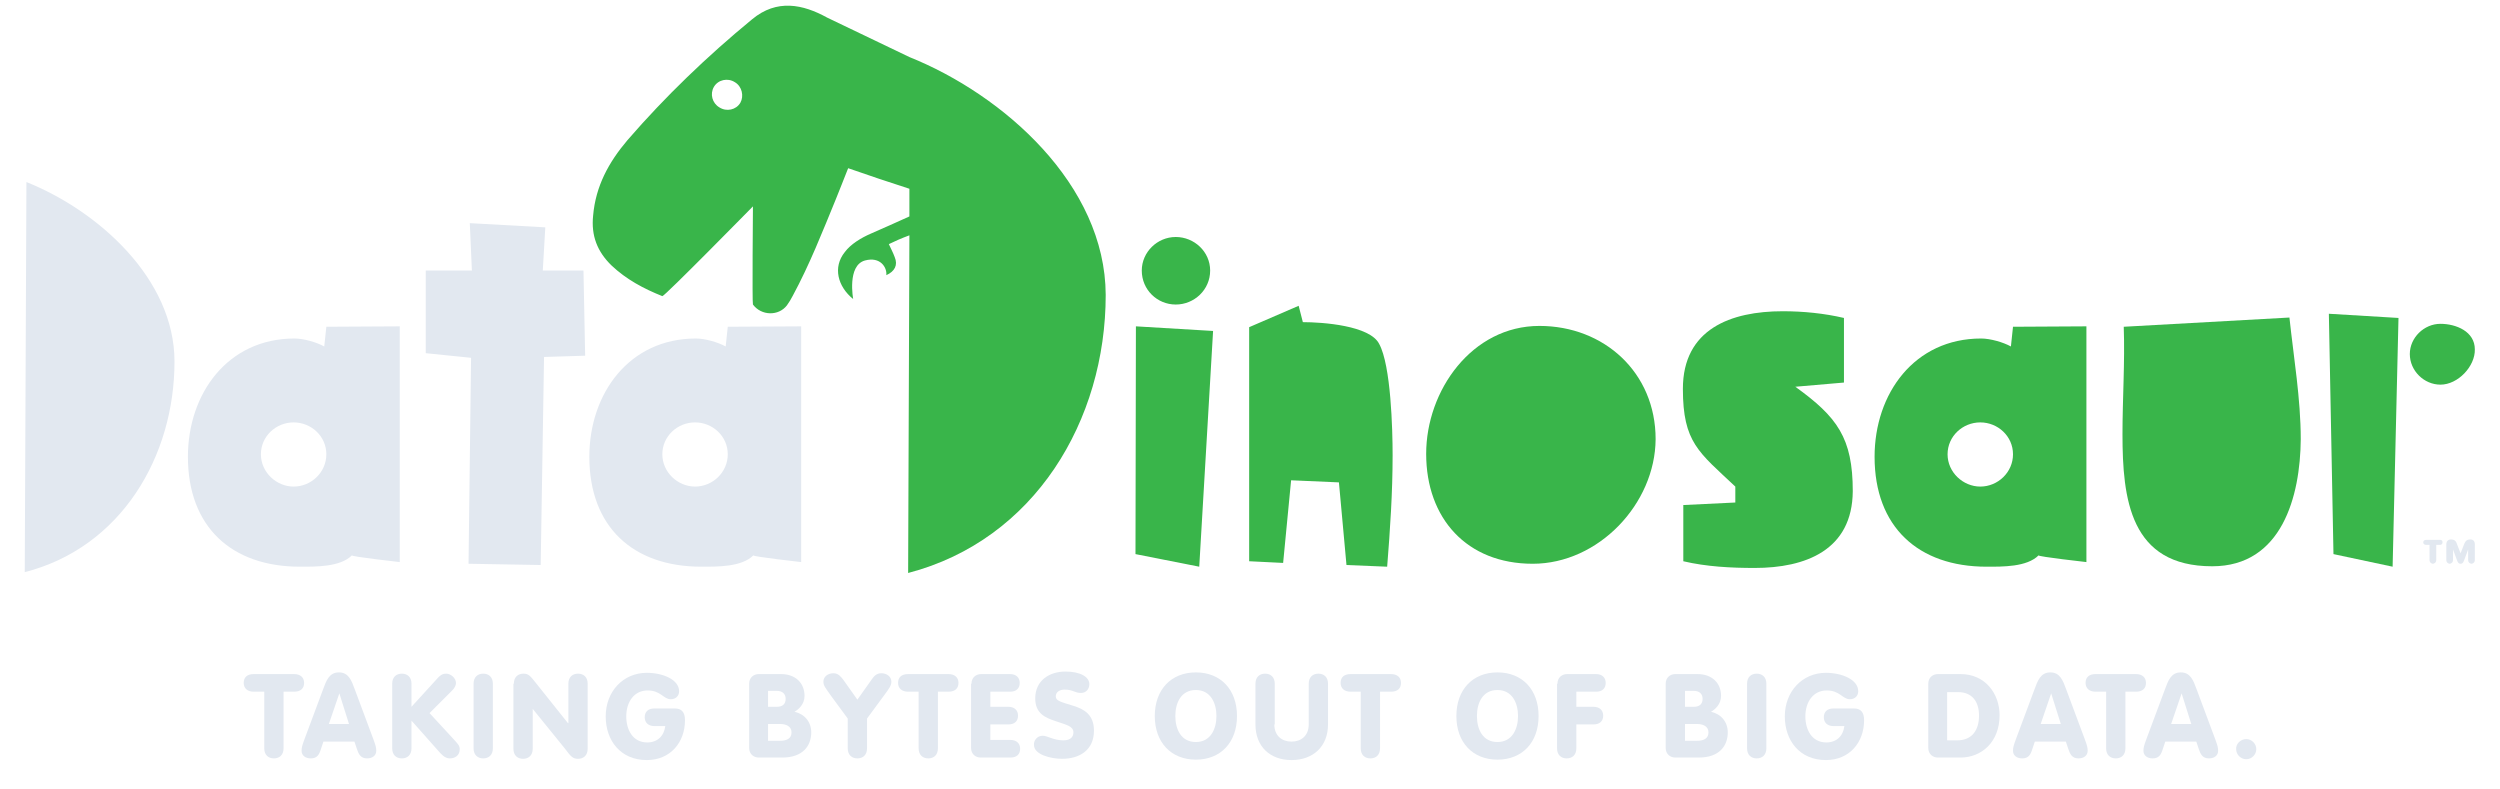
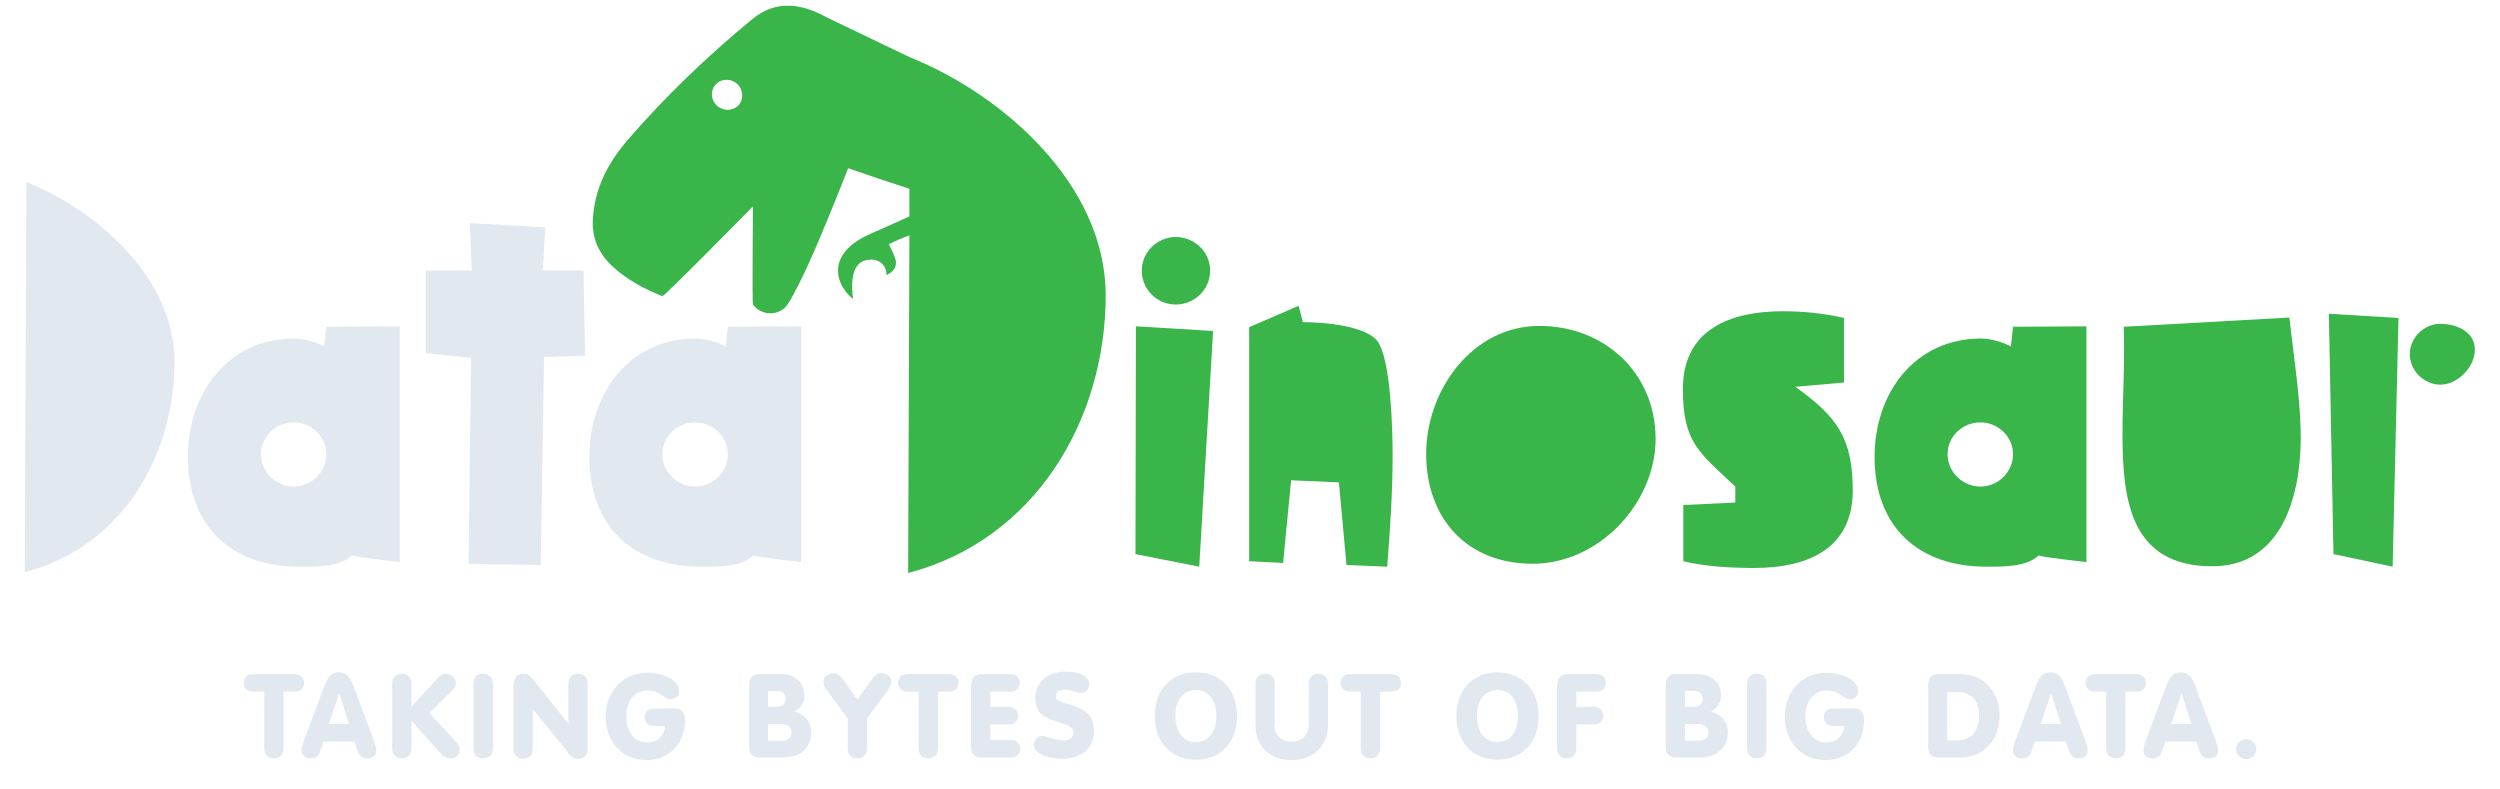
<svg xmlns="http://www.w3.org/2000/svg" version="1.1" width="596" height="188" viewBox="98 218 596 188" xml:space="preserve">
  <style type="text/css">
  .st0{fill:#e2e8f0;}
  .st1{fill:#39B54A;}
</style>
  <g>
    <g>
      <path class="st0" d="M103.9,354.4l0.4-93c17,6.8,35.3,23,35.3,42.8C139.6,326.8,126.9,348.5,103.9,354.4z" />
      <path class="st0" d="M181.9,350.4c-2.8,2.8-8.6,2.7-12.4,2.7c-16.3,0-26.7-9.5-26.7-26.2c0-15.1,9.5-28.2,25.4-28.2       c2.2,0,5.3,0.9,7.1,1.9l0.5-4.7l17.5-0.1V352C193.3,352,181.7,350.7,181.9,350.4z M168,318.7c-4.2,0-7.8,3.3-7.8,7.6       c0,4.3,3.7,7.7,7.8,7.7c4.2,0,7.8-3.4,7.8-7.7C175.8,322,172.2,318.7,168,318.7z" />
      <path class="st0" d="M227.7,303.1l-0.8,49.6l-17.2-0.3l0.6-49.1l-10.8-1.1v-19.7h11l-0.5-11.3l18,1l-0.6,10.3h9.7l0.4,20.3       L227.7,303.1z" />
      <path class="st0" d="M277.6,350.4c-2.8,2.8-8.6,2.7-12.4,2.7c-16.3,0-26.7-9.5-26.7-26.2c0-15.1,9.5-28.2,25.4-28.2       c2.2,0,5.3,0.9,7.1,1.9l0.5-4.7l17.5-0.1V352C289,352,277.4,350.7,277.6,350.4z M263.7,318.7c-4.2,0-7.8,3.3-7.8,7.6       c0,4.3,3.7,7.7,7.8,7.7c4.2,0,7.8-3.4,7.8-7.7C271.5,322,267.9,318.7,263.7,318.7z" />
      <path class="st1" d="M383.9,353.1l-15.2-3l0.1-54.3l18.4,1.1L383.9,353.1z M378.3,290.6c-4.4,0-8.1-3.5-8.1-8.1c0-4.4,3.7-8,8.1-8       c4.4,0,8.2,3.5,8.2,8C386.5,287.1,382.7,290.6,378.3,290.6z" />
      <path class="st1" d="M428.7,353.1l-9.7-0.4l-1.8-19.7l-11.4-0.5l-1.9,19.7l-8.1-0.4v-55.8l11.8-5.1l1,3.9c4.7,0,16,0.8,18.2,5.2       c2.8,5.1,3.2,20.4,3.2,26.5C430,335.4,429.4,344.3,428.7,353.1z" />
      <path class="st1" d="M463.4,352.4c-15.7,0-25.4-10.8-25.4-26.2c0-15.1,10.9-30.5,27-30.5c15.4,0,27.7,11.1,27.7,27       C492.6,338.1,479.1,352.4,463.4,352.4z" />
      <path class="st1" d="M516.3,353.4c-5.6,0-11.5-0.3-17-1.6v-13.4l12.4-0.6v-3.8c-8.7-8.2-12.5-10.5-12.5-23.3       c0-14.3,11.5-18.5,23.8-18.5c4.9,0,9.9,0.5,14.6,1.6v15.4l-11.6,1c10,7.2,13.7,12.2,13.7,24.9       C539.6,349.2,528.4,353.4,516.3,353.4z" />
      <path class="st1" d="M584,350.4c-2.8,2.8-8.6,2.7-12.4,2.7c-16.3,0-26.7-9.5-26.7-26.2c0-15.1,9.5-28.2,25.4-28.2       c2.2,0,5.3,0.9,7.1,1.9l0.5-4.7l17.5-0.1V352C595.4,352,583.8,350.7,584,350.4z M570.1,318.7c-4.2,0-7.8,3.3-7.8,7.6       c0,4.3,3.7,7.7,7.8,7.7c4.2,0,7.8-3.4,7.8-7.7C577.9,322,574.3,318.7,570.1,318.7z" />
      <path class="st1" d="M625.4,353c-19.6,0-21.4-16-21.4-31.5c0-8.5,0.6-17.1,0.3-25.6l39.5-2.2c1,9.4,2.7,19.4,2.7,29       C646.4,336.3,642,353,625.4,353z" />
      <path class="st1" d="M668.4,353.1l-14.1-3l-1.1-57.3l16.6,1L668.4,353.1z M679.8,309.7c-3.9,0-7.3-3.3-7.3-7.3       c0-3.9,3.4-7.2,7.3-7.2c3.7,0,8.2,1.8,8.2,6.1C688.1,305.3,684,309.7,679.8,309.7z" />
      <path class="st1" d="M314.8,231.6l-19.6-9.4c-5.8-3.2-12-4.5-17.9,0.4c-10.7,8.8-20.7,18.4-29.7,28.8c-4.5,5.3-7.6,11-8.2,18       c-0.5,4.8,1,8.6,4.4,11.9c3.5,3.3,7.6,5.5,12.1,7.3c0.5,0.1,21.6-21.4,21.6-21.4s-0.2,23.1,0,23.4c2,2.7,6.1,2.8,8.1,0.2       c0.5-0.7,1-1.5,1.4-2.3c4-7.4,7.1-15.3,10.3-23.1c0.9-2.3,1.9-4.7,2.9-7.3c4.9,1.7,9.6,3.3,14.6,4.9l0,6.6       c-3.1,1.4-6.2,2.8-9.2,4.1c-2.3,1-4.8,2.5-6.2,4.4c-2.9,3.6-1.7,8.2,2,11.2c0,0-1.5-8,2.8-9.2c3.7-1,5.3,1.7,5.1,3.5       c2-0.9,2.8-2.4,2-4.3c-0.4-1.1-0.9-2-1.4-3.1c1.2-0.6,3-1.4,4.9-2.1l-0.3,80.5c30.2-7.9,47.1-36.4,47.1-66.3       C361.5,262,337.2,240.6,314.8,231.6z M274.5,242.5c-1,1.7-3.3,2.2-5,1.1c-1.7-1-2.3-3.2-1.3-4.9c1-1.7,3.3-2.2,5-1.1       C274.9,238.6,275.4,240.9,274.5,242.5z" />
-       <g>
-         <path class="st0" d="M678.8,351.5c0,0.7-0.6,0.9-0.8,0.9s-0.8-0.2-0.8-0.9v-3.6h-0.8c-0.5,0-0.7-0.3-0.7-0.6c0-0.3,0.2-0.6,0.7-0.6h3.3         c0.5,0,0.6,0.3,0.6,0.6c0,0.3-0.2,0.6-0.6,0.6h-0.9V351.5z M685.4,351.7c-0.2,0.5-0.4,0.7-0.8,0.7c-0.4,0-0.6-0.2-0.8-0.7l-1-2.7         h0v2.5c0,0.7-0.6,0.9-0.8,0.9s-0.8-0.2-0.8-0.9v-3.7c0-1,0.7-1.2,1.1-1.2c0.7,0,1.2,0.3,1.4,1l0.9,2.3l0.9-2.3         c0.3-0.7,0.7-1,1.4-1c0.5,0,1.1,0.2,1.1,1.2v3.7c0,0.7-0.6,0.9-0.8,0.9s-0.8-0.2-0.8-0.9V349h0L685.4,351.7z" />
-       </g>
    </g>
    <g fill="#e2e8f0">
      <path d="M161,382.9h-2.5c-1.5,0-2.4-0.8-2.4-2.1c0-1.3,0.8-2.1,2.4-2.1h9.6c1.5,0,2.4,0.8,2.4,2.1c0,1.3-0.8,2.1-2.4,2.1h-2.5       v13.5c0,1.6-1,2.4-2.3,2.4s-2.3-0.8-2.3-2.4V382.9z" />
      <path d="M175,382.4c0.8-2.2,1.5-4.1,3.8-4.1c2.3,0,3,1.9,3.8,4.1l4.4,11.8c0.6,1.6,0.7,2.1,0.7,2.8c0,1.1-0.9,1.8-2.2,1.8       c-1.5,0-2-1-2.4-2.2l-0.6-1.8h-7.4l-0.6,1.8c-0.4,1.3-0.9,2.2-2.4,2.2c-1.3,0-2.2-0.7-2.2-1.8c0-0.7,0.1-1.2,0.7-2.8L175,382.4z        M178.9,383.3L178.9,383.3l-2.5,7.3h4.8L178.9,383.3z" />
      <path d="M191.5,381c0-1.6,1-2.4,2.3-2.4s2.3,0.8,2.3,2.4v5.5l6.2-6.8c0.9-1,1.5-1.1,2.1-1.1c1,0,2.3,1,2.3,2.2       c0,0.7-0.4,1.3-0.9,1.8l-5.4,5.4l5.9,6.4c0.7,0.8,1.3,1.3,1.3,2.2c0,1.5-1.1,2.2-2.4,2.2c-1.2,0-2.1-1.1-2.8-1.9l-6.3-7.1v6.6       c0,1.6-1,2.4-2.3,2.4s-2.3-0.8-2.3-2.4V381z" />
      <path d="M215.5,396.4c0,1.6-1,2.4-2.3,2.4s-2.3-0.8-2.3-2.4V381c0-1.6,1-2.4,2.3-2.4s2.3,0.8,2.3,2.4V396.4z" />
      <path d="M220.5,381c0-1.6,1-2.4,2.3-2.4c1.2,0,1.6,0.5,3.1,2.4l7.5,9.4h0.1V381c0-1.6,1-2.4,2.3-2.4s2.3,0.8,2.3,2.4v15.5       c0,1.6-1,2.4-2.3,2.4c-1.2,0-1.7-0.5-3.1-2.4L225,387H225v9.5c0,1.6-1,2.4-2.3,2.4s-2.3-0.8-2.3-2.4V381z" />
      <path d="M258.9,386.9c1.6,0,2.4,0.9,2.4,2.8c0,5.3-3.5,9.5-9.1,9.5c-6.3,0-9.8-4.7-9.8-10.4c0-6,4.2-10.4,9.8-10.4       c3.8,0,7.7,1.6,7.7,4.4c0,1.1-0.8,1.9-2,1.9c-1.7,0-2.4-2.1-5.5-2.1c-3.2,0-5.1,2.7-5.1,6.2c0,3.1,1.5,6.2,5,6.2       c2.4,0,4-1.5,4.3-3.9H254c-1.4,0-2.3-0.8-2.3-2.1c0-1.3,0.8-2.1,2.3-2.1H258.9z" />
      <path d="M276.6,381c0-1.5,1.1-2.3,2.3-2.3h5.3c3.4,0,5.6,2.1,5.6,5.2c0,2-1.4,3.2-2.4,3.8c2.4,0.5,4,2.4,4,4.9c0,3.2-2,6-6.9,6       h-5.6c-1.2,0-2.3-0.8-2.3-2.3V381z M281.1,386.5h2.1c1.3,0,2.1-0.6,2.1-1.9c0-1.2-0.8-1.9-2.1-1.9h-2.1V386.5z M281.1,394.6h2.9       c1.5,0,2.7-0.5,2.7-2s-1.4-2-2.7-2h-2.9V394.6z" />
      <path d="M300.1,389.3l-3.9-5.3c-1.4-2-1.9-2.5-1.9-3.5c0-1.2,1.1-2,2.4-2c1.2,0,1.8,0.9,2.3,1.5l3.4,4.8l3.4-4.8       c0.5-0.7,1.1-1.5,2.3-1.5c1.3,0,2.4,0.8,2.4,2c0,0.9-0.4,1.5-1.9,3.5l-3.9,5.3v7.1c0,1.6-1,2.4-2.3,2.4c-1.3,0-2.3-0.8-2.3-2.4       V389.3z" />
      <path d="M317,382.9h-2.5c-1.5,0-2.4-0.8-2.4-2.1c0-1.3,0.8-2.1,2.4-2.1h9.6c1.5,0,2.4,0.8,2.4,2.1c0,1.3-0.8,2.1-2.4,2.1h-2.5       v13.5c0,1.6-1,2.4-2.3,2.4s-2.3-0.8-2.3-2.4V382.9z" />
      <path d="M329.6,381c0-1.5,1.1-2.3,2.3-2.3h6.9c1.4,0,2.3,0.8,2.3,2.1c0,1.3-0.8,2.1-2.3,2.1h-4.7v3.6h4.3c1.4,0,2.3,0.8,2.3,2.1       c0,1.3-0.8,2.1-2.3,2.1h-4.3v3.7h4.8c1.4,0,2.3,0.8,2.3,2.1c0,1.3-0.8,2.1-2.3,2.1h-7.1c-1.2,0-2.3-0.8-2.3-2.3V381z" />
      <path d="M346.6,393.4c1.1,0,2.6,1.1,4.9,1.1c1.8,0,2.4-0.9,2.4-1.9c0-1.5-1.7-1.8-4.3-2.7c-2.4-0.8-4.8-1.8-4.8-5.4       c0-4.3,3.4-6.4,7.2-6.4c3.6,0,5.7,1.3,5.7,3c0,1.2-0.8,2.1-2,2.1c-1.5,0-1.9-0.8-3.9-0.8c-1.2,0-2.1,0.6-2.1,1.6       c0,1.1,1.1,1.3,4.3,2.3c2.5,0.8,4.8,2.1,4.8,5.9c0,4.6-3.4,6.7-7.6,6.7c-2.7,0-6.7-1-6.7-3.3C344.4,394.6,345.2,393.4,346.6,393.4z" />
      <path d="M392.9,388.7c0,6.3-3.9,10.4-9.8,10.4s-9.8-4.1-9.8-10.4s3.9-10.4,9.8-10.4S392.9,382.4,392.9,388.7z M378.2,388.7       c0,3.2,1.4,6.2,4.9,6.2s4.9-3.1,4.9-6.2s-1.4-6.2-4.9-6.2S378.2,385.5,378.2,388.7z" />
      <path d="M401.8,390.7c0,2.7,1.8,4.1,4.1,4.1s4.1-1.4,4.1-4.1V381c0-1.6,1-2.4,2.3-2.4s2.3,0.8,2.3,2.4v9.7c0,5.3-3.6,8.5-8.7,8.5       s-8.6-3.2-8.6-8.5V381c0-1.6,1-2.4,2.3-2.4c1.3,0,2.3,0.8,2.3,2.4V390.7z" />
      <path d="M422.5,382.9H420c-1.5,0-2.4-0.8-2.4-2.1c0-1.3,0.8-2.1,2.4-2.1h9.6c1.5,0,2.4,0.8,2.4,2.1c0,1.3-0.8,2.1-2.4,2.1H427       v13.5c0,1.6-1,2.4-2.3,2.4c-1.3,0-2.3-0.8-2.3-2.4V382.9z" />
      <path d="M464.8,388.7c0,6.3-3.9,10.4-9.8,10.4s-9.8-4.1-9.8-10.4s3.9-10.4,9.8-10.4S464.8,382.4,464.8,388.7z M450.1,388.7       c0,3.2,1.4,6.2,4.9,6.2s4.9-3.1,4.9-6.2s-1.4-6.2-4.9-6.2S450.1,385.5,450.1,388.7z" />
      <path d="M469.3,381c0-1.5,1.1-2.3,2.3-2.3h6.9c1.4,0,2.3,0.8,2.3,2.1c0,1.3-0.8,2.1-2.3,2.1h-4.7v3.6h4.1c1.4,0,2.3,0.8,2.3,2.1       s-0.8,2.1-2.3,2.1h-4.1v5.7c0,1.6-1,2.4-2.3,2.4c-1.3,0-2.3-0.8-2.3-2.4V381z" />
      <path d="M495.1,381c0-1.5,1.1-2.3,2.3-2.3h5.3c3.4,0,5.6,2.1,5.6,5.2c0,2-1.4,3.2-2.4,3.8c2.4,0.5,4,2.4,4,4.9c0,3.2-2,6-6.9,6       h-5.6c-1.2,0-2.3-0.8-2.3-2.3V381z M499.7,386.5h2.1c1.3,0,2.1-0.6,2.1-1.9c0-1.2-0.8-1.9-2.1-1.9h-2.1V386.5z M499.7,394.6h2.9       c1.5,0,2.7-0.5,2.7-2s-1.4-2-2.7-2h-2.9V394.6z" />
      <path d="M519.1,396.4c0,1.6-1,2.4-2.3,2.4c-1.3,0-2.3-0.8-2.3-2.4V381c0-1.6,1-2.4,2.3-2.4c1.3,0,2.3,0.8,2.3,2.4V396.4z" />
      <path d="M540,386.9c1.6,0,2.4,0.9,2.4,2.8c0,5.3-3.5,9.5-9.1,9.5c-6.3,0-9.8-4.7-9.8-10.4c0-6,4.2-10.4,9.8-10.4       c3.8,0,7.7,1.6,7.7,4.4c0,1.1-0.8,1.9-2,1.9c-1.7,0-2.4-2.1-5.5-2.1c-3.2,0-5.1,2.7-5.1,6.2c0,3.1,1.5,6.2,5,6.2       c2.4,0,4-1.5,4.3-3.9h-2.6c-1.4,0-2.3-0.8-2.3-2.1c0-1.3,0.8-2.1,2.3-2.1H540z" />
      <path d="M557.7,381c0-1.5,1.1-2.3,2.3-2.3h5.4c5.9,0,9.3,4.7,9.3,9.8c0,6.5-4.4,10.1-9.3,10.1h-5.4c-1.2,0-2.3-0.8-2.3-2.3V381z        M562.2,394.5h2.4c3.5,0,5.2-2.4,5.2-5.9c0-3.4-1.7-5.6-5-5.6h-2.6V394.5z" />
      <path d="M583,382.4c0.8-2.2,1.5-4.1,3.8-4.1c2.3,0,3,1.9,3.8,4.1l4.4,11.8c0.6,1.6,0.7,2.1,0.7,2.8c0,1.1-0.9,1.8-2.2,1.8       c-1.5,0-2-1-2.4-2.2l-0.6-1.8h-7.4l-0.6,1.8c-0.4,1.3-0.9,2.2-2.4,2.2c-1.3,0-2.2-0.7-2.2-1.8c0-0.7,0.1-1.2,0.7-2.8L583,382.4z        M587,383.3L587,383.3l-2.5,7.3h4.8L587,383.3z" />
      <path d="M600.1,382.9h-2.5c-1.5,0-2.4-0.8-2.4-2.1c0-1.3,0.8-2.1,2.4-2.1h9.6c1.5,0,2.4,0.8,2.4,2.1c0,1.3-0.8,2.1-2.4,2.1h-2.5       v13.5c0,1.6-1,2.4-2.3,2.4c-1.3,0-2.3-0.8-2.3-2.4V382.9z" />
      <path d="M614.1,382.4c0.8-2.2,1.5-4.1,3.8-4.1c2.3,0,3,1.9,3.8,4.1l4.4,11.8c0.6,1.6,0.7,2.1,0.7,2.8c0,1.1-0.9,1.8-2.2,1.8       c-1.5,0-2-1-2.4-2.2l-0.6-1.8h-7.4l-0.6,1.8c-0.4,1.3-0.9,2.2-2.4,2.2c-1.3,0-2.2-0.7-2.2-1.8c0-0.7,0.1-1.2,0.7-2.8L614.1,382.4z        M618.1,383.3L618.1,383.3l-2.5,7.3h4.8L618.1,383.3z" />
      <path d="M633.5,394.2c1.3,0,2.4,1.1,2.4,2.4c0,1.3-1.1,2.4-2.4,2.4c-1.3,0-2.4-1.1-2.4-2.4C631,395.4,632.1,394.2,633.5,394.2z" />
    </g>
  </g>
</svg>
